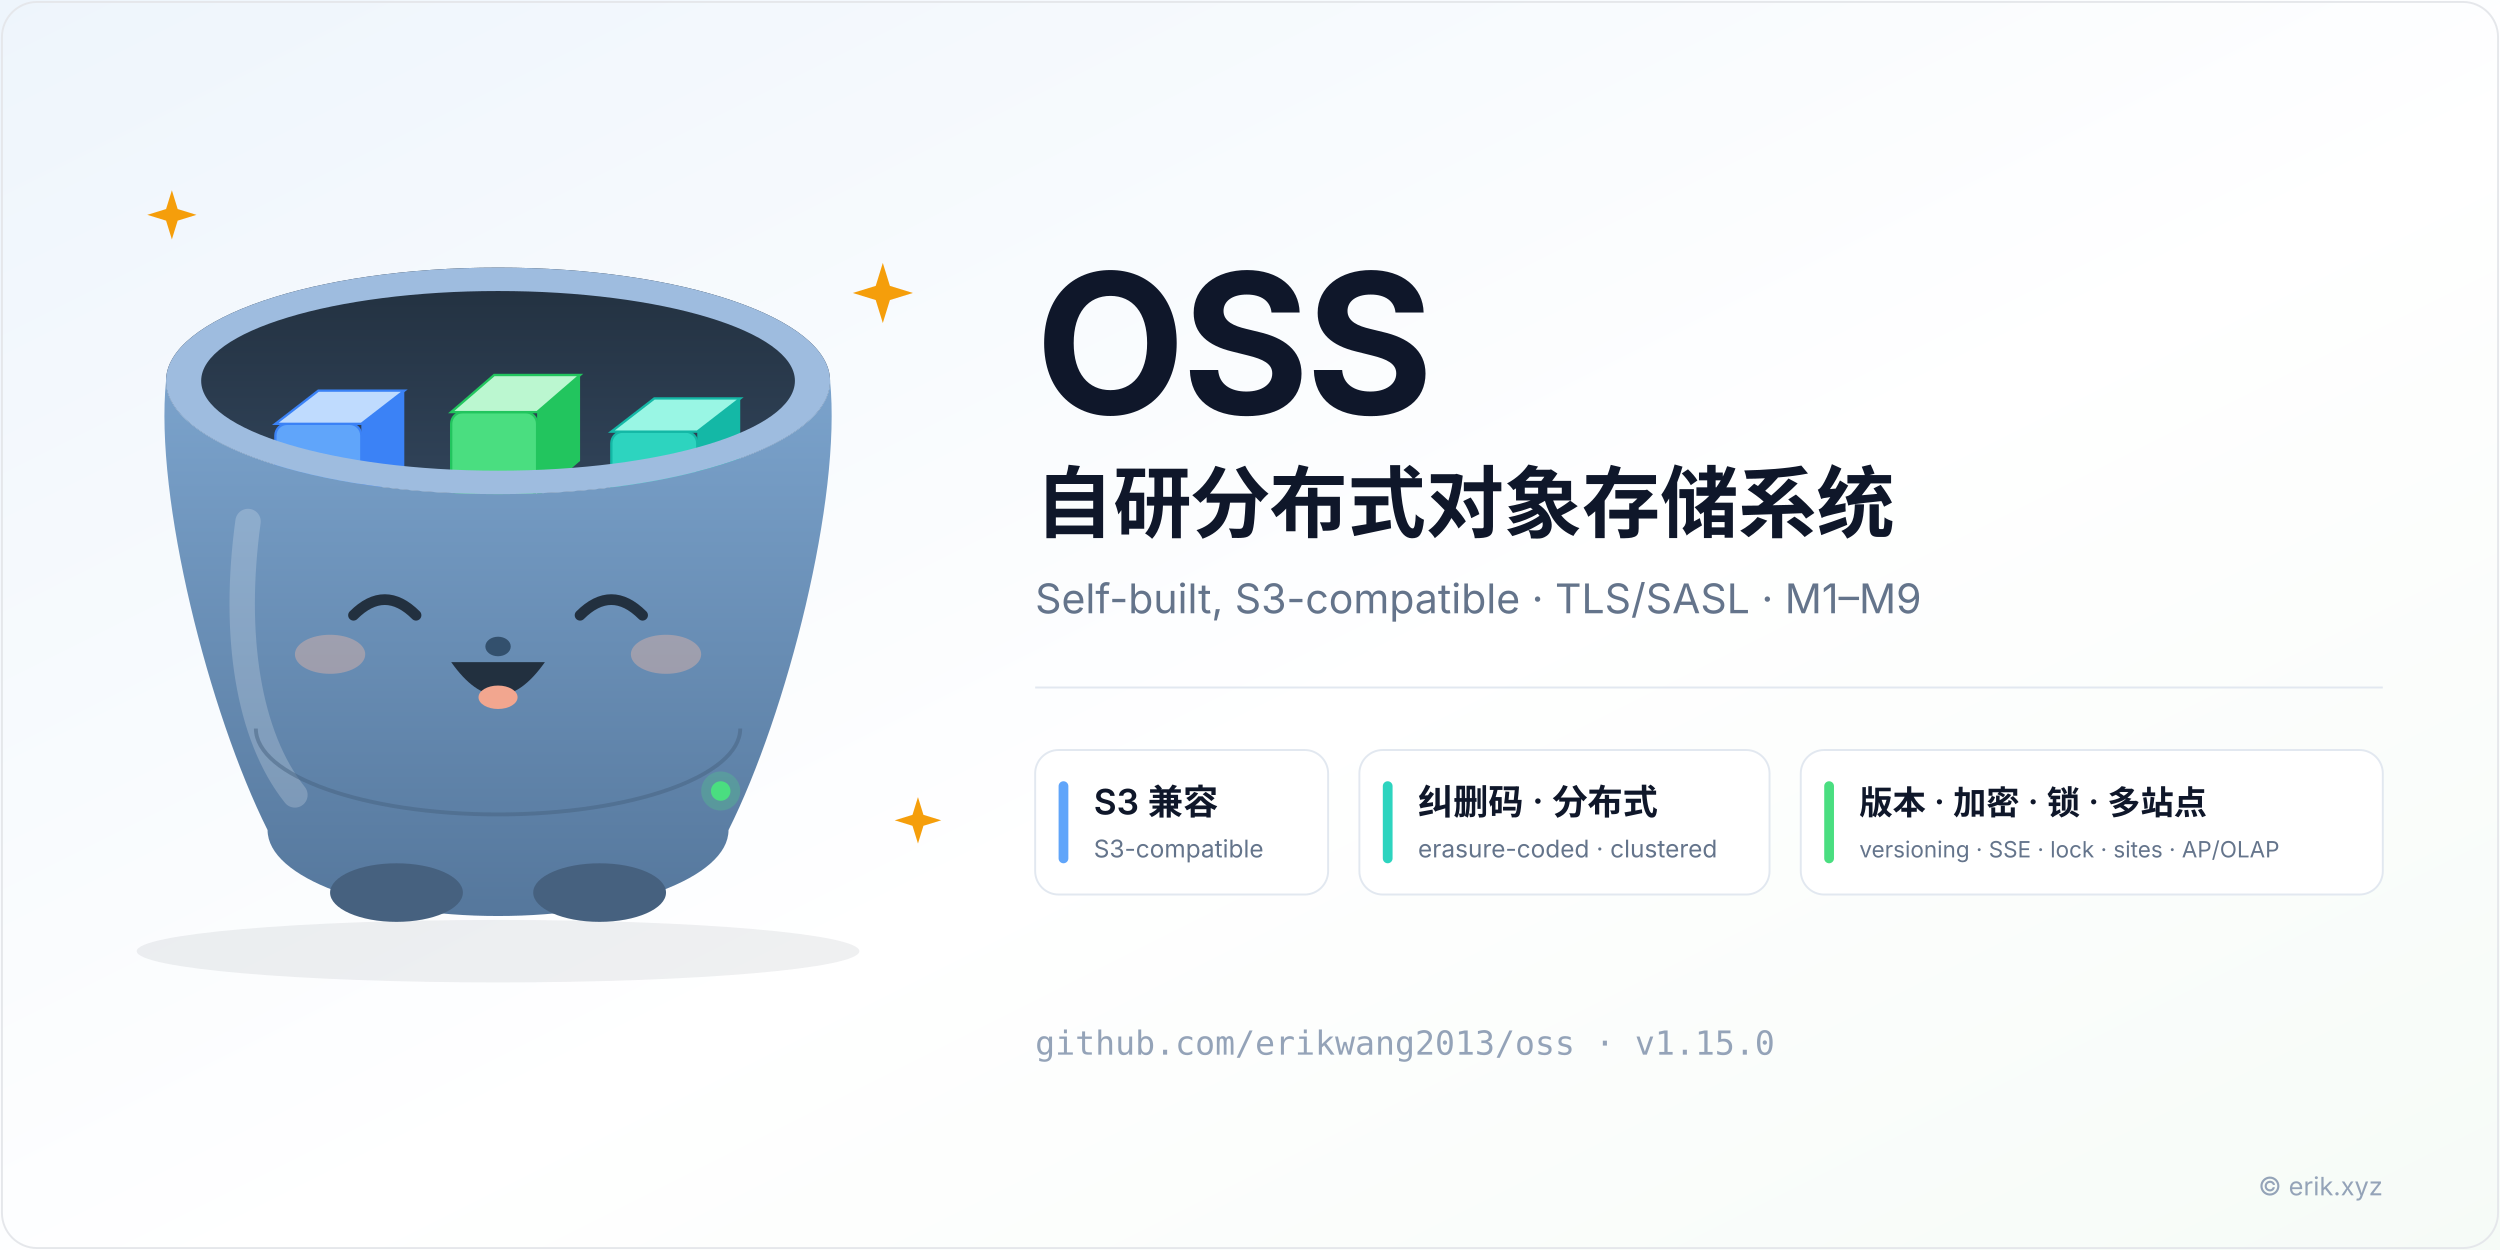
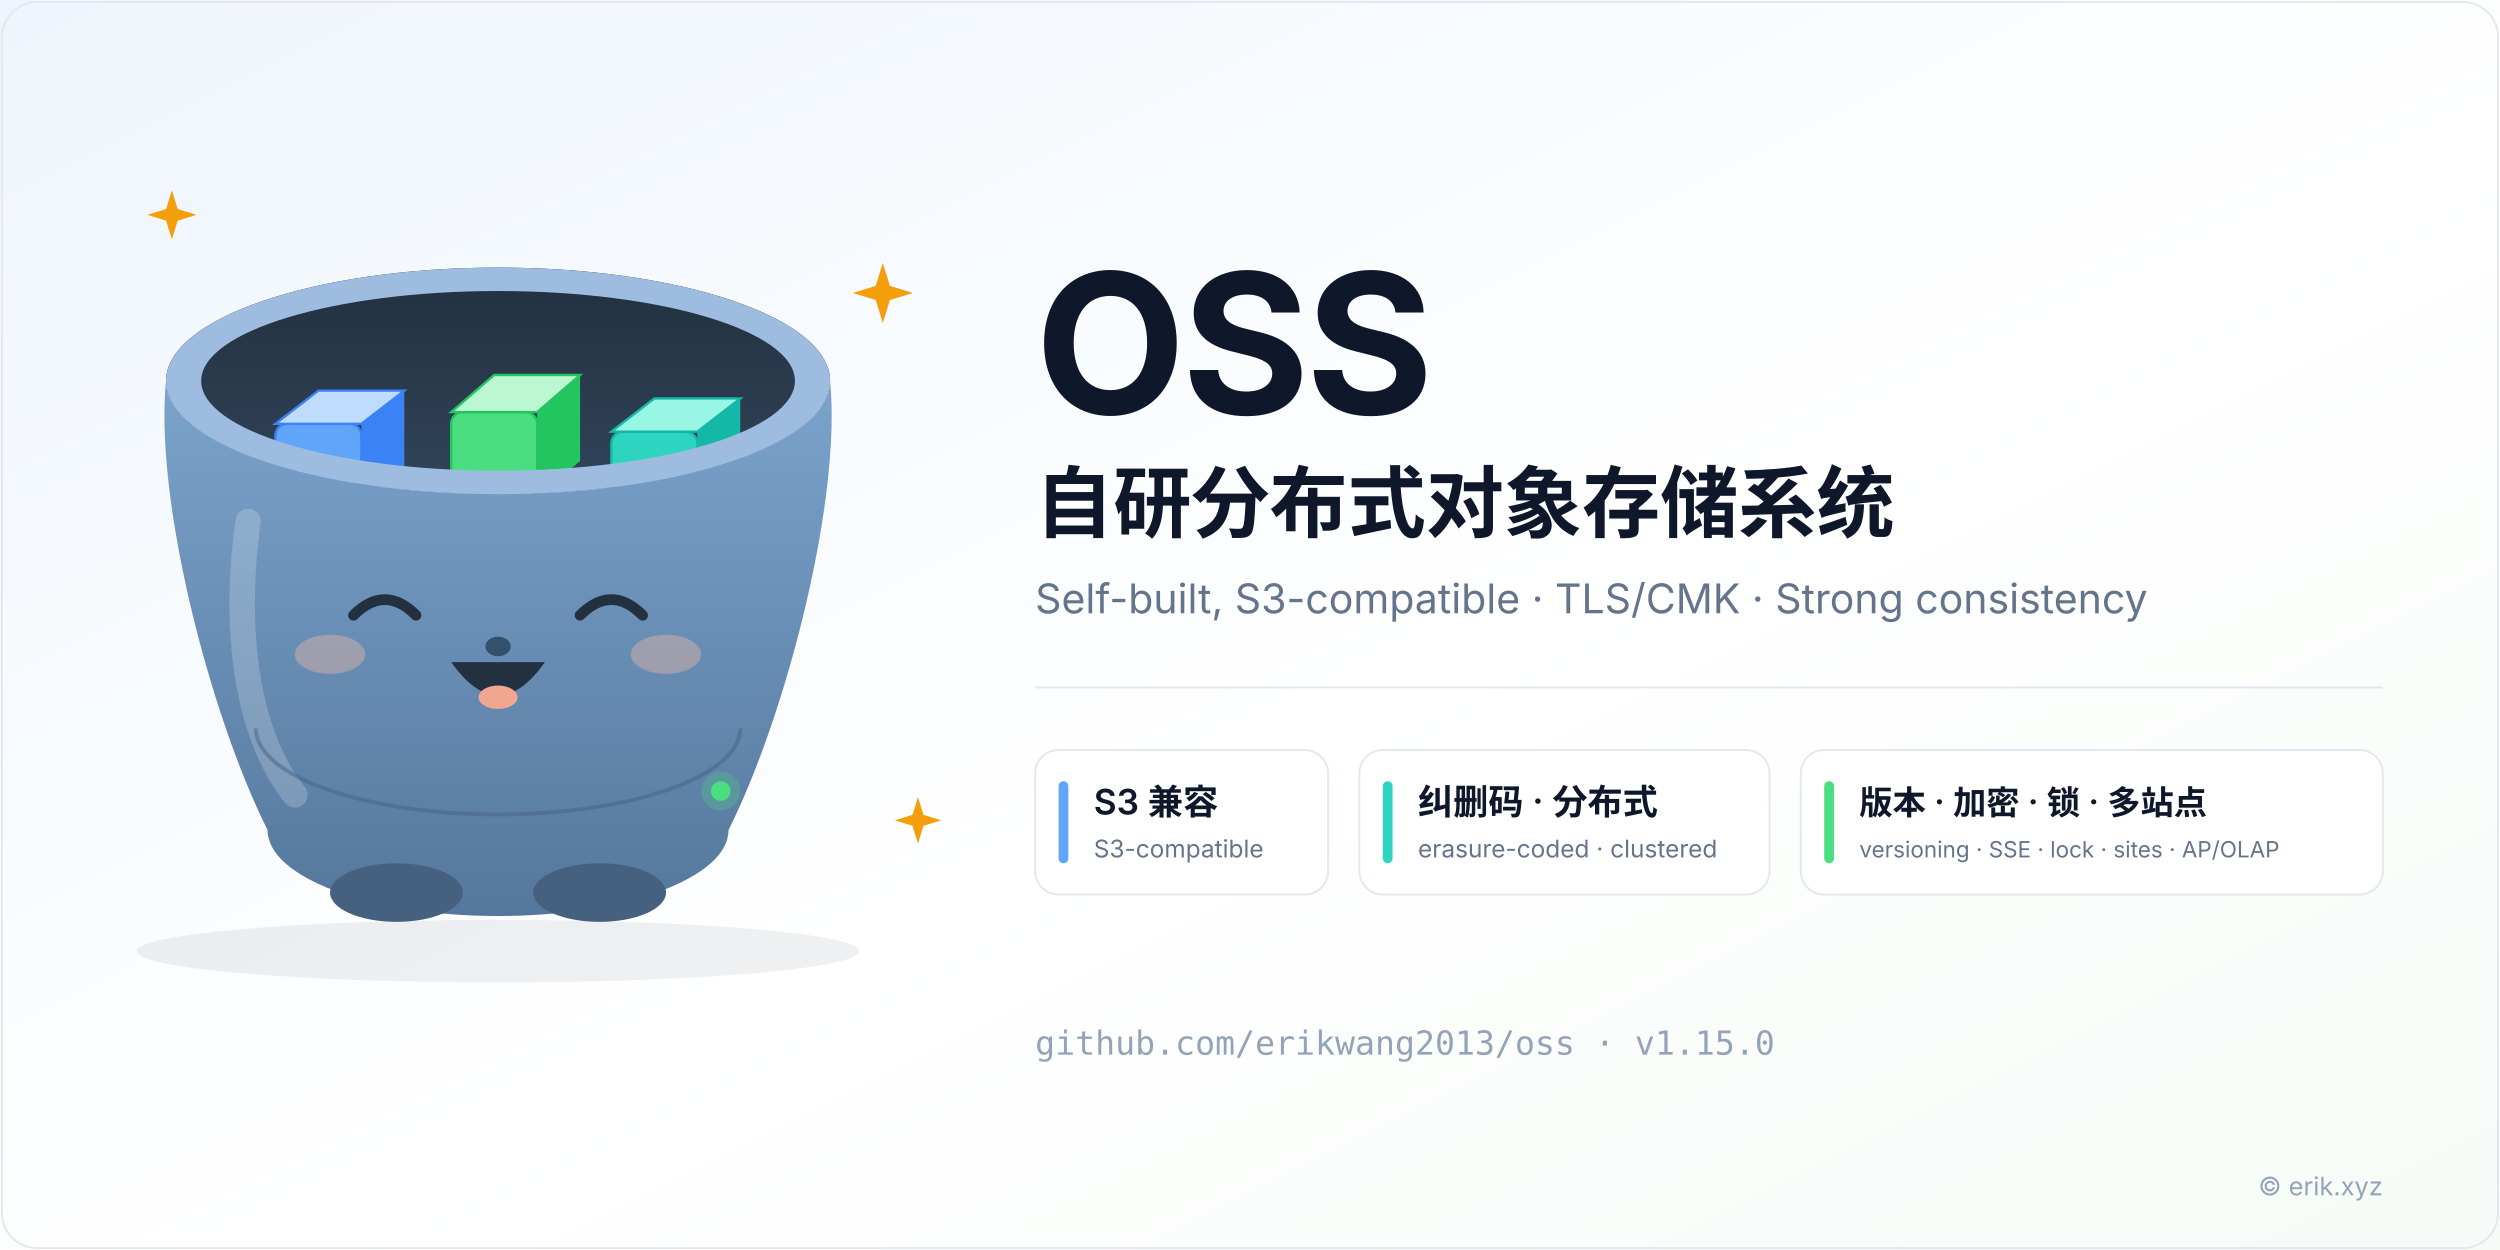
<svg xmlns="http://www.w3.org/2000/svg" xmlns:xlink="http://www.w3.org/1999/xlink" viewBox="0 0 1280 640" width="1280" height="640" font-family="-apple-system, BlinkMacSystemFont, 'Segoe UI', 'Noto Sans SC', 'PingFang SC', 'Microsoft YaHei', sans-serif">
  <defs>
    <linearGradient id="bodyGrad" x1="0" y1="0" x2="0" y2="1">
      <stop offset="0" stop-color="#7ba3cc" />
      <stop offset="1" stop-color="#55779c" />
    </linearGradient>
    <linearGradient id="insideGrad" x1="0" y1="0" x2="0" y2="1">
      <stop offset="0" stop-color="#22303f" />
      <stop offset="1" stop-color="#31445a" />
    </linearGradient>
    <linearGradient id="bgTint" x1="0" y1="0" x2="1" y2="1">
      <stop offset="0" stop-color="#eef5fc" />
      <stop offset="0.55" stop-color="#ffffff" />
      <stop offset="1" stop-color="#f6fbf7" />
    </linearGradient>
    <g id="bucket">
      <ellipse cx="280" cy="492" rx="185" ry="16" fill="#0f172a" opacity="0.07" />
      <ellipse cx="280" cy="200" rx="170" ry="58" fill="url(#insideGrad)" />
      <g>
        <rect x="166" y="222" width="44" height="40" rx="6" fill="#60a5fa" stroke="#3b82f6" stroke-width="1.2" />
        <polygon points="166,222 188,205 232,205 210,222" fill="#bfdbfe" stroke="#3b82f6" stroke-width="1.2" />
        <polygon points="210,222 232,205 232,245 210,262" fill="#3b82f6" />
      </g>
      <g>
        <rect x="256" y="216" width="44" height="44" rx="6" fill="#4ade80" stroke="#22c55e" stroke-width="1.2" />
        <polygon points="256,216 278,197 322,197 300,216" fill="#bbf7d0" stroke="#22c55e" stroke-width="1.2" />
        <polygon points="300,216 322,197 322,241 300,260" fill="#22c55e" />
      </g>
      <g>
        <rect x="338" y="226" width="44" height="38" rx="6" fill="#2dd4bf" stroke="#14b8a6" stroke-width="1.2" />
        <polygon points="338,226 360,209 404,209 382,226" fill="#99f6e4" stroke="#14b8a6" stroke-width="1.2" />
        <polygon points="382,226 404,209 404,245 382,264" fill="#14b8a6" />
      </g>
      <path d="M450,200 A170,58 0 0 1 110,200 C104,260 132,370 162,430 A118,44 0 0 0 398,430 C428,370 456,260 450,200 Z" fill="url(#bodyGrad)" />
      <path d="M152,272 C144,330 152,382 176,412" fill="none" stroke="#ffffff" stroke-width="13" stroke-linecap="round" opacity="0.2" />
      <path d="M156,378 A124,44 0 0 0 404,378" fill="none" stroke="#46617f" stroke-width="2" opacity="0.5" />
      <path fill-rule="evenodd" fill="#9ebcdf" d="M110,200 A170,58 0 0 1 450,200 A170,58 0 0 1 110,200 Z M128,200 A152,46 0 0 0 432,200 A152,46 0 0 0 128,200 Z" />
      <ellipse cx="228" cy="462" rx="34" ry="15" fill="#46617f" />
      <ellipse cx="332" cy="462" rx="34" ry="15" fill="#46617f" />
      <circle cx="394" cy="410" r="10" fill="#4ade80" opacity="0.25" />
      <circle cx="394" cy="410" r="5" fill="#4ade80" />
    </g>
  </defs>
  <rect width="1280" height="640" fill="#ffffff" />
  <rect width="1280" height="640" fill="url(#bgTint)" />
  <rect x="1" y="1" width="1278" height="638" rx="18" fill="none" stroke="#e5e7eb" />
  <g transform="translate(-25,-5)">
    <use xlink:href="#bucket" href="#bucket" />
    <path d="M206,320 Q222,304 238,320" fill="none" stroke="#22303f" stroke-width="5.5" stroke-linecap="round" />
    <path d="M322,320 Q338,304 354,320" fill="none" stroke="#22303f" stroke-width="5.5" stroke-linecap="round" />
    <ellipse cx="194" cy="340" rx="18" ry="10" fill="#f0b9a6" opacity="0.4" />
    <ellipse cx="366" cy="340" rx="18" ry="10" fill="#f0b9a6" opacity="0.4" />
    <ellipse cx="280" cy="336" rx="6.5" ry="5" fill="#33506d" />
    <g transform="translate(280,360)">
      <path d="M-24,-16 Q0,18 24,-16 Z" fill="#22303f" />
      <ellipse cx="0" cy="2" rx="10" ry="6" fill="#f2a68f" />
    </g>
  </g>
  <g transform="translate(452,150) scale(1.1)">
    <path d="M0,-14 L3.3,-3.3 L14,0 L3.3,3.3 L0,14 L-3.3,3.3 L-14,0 L-3.3,-3.3 Z" fill="#f59e0b" />
  </g>
  <g transform="translate(470,420) scale(0.85)">
    <path d="M0,-14 L3.3,-3.3 L14,0 L3.3,3.3 L0,14 L-3.3,3.3 L-14,0 L-3.3,-3.3 Z" fill="#f59e0b" />
  </g>
  <g transform="translate(88,110) scale(0.9)">
    <path d="M0,-14 L3.3,-3.3 L14,0 L3.3,3.3 L0,14 L-3.3,3.3 L-14,0 L-3.3,-3.3 Z" fill="#f59e0b" />
  </g>
  <text x="530" y="212" font-size="100" font-weight="700" fill="#0f172a" letter-spacing="-2">OSS</text>
  <text x="530" y="272" font-size="40" font-weight="600" fill="#0f172a">自研分布式对象存储系统</text>
-   <text x="530" y="314" font-size="21" fill="#64748b">Self-built, S3-compatible · TLS/SASL · M1–M9</text>
+   <text x="530" y="314" font-size="21" fill="#64748b">Self-built, S3-compatible · TLS/CMK · Strong consistency</text>
  <line x1="530" y1="352" x2="1220" y2="352" stroke="#e2e8f0" />
  <g>
    <rect x="530" y="384" width="150" height="74" rx="12" fill="#ffffff" stroke="#e2e8f0" />
    <rect x="542" y="400" width="5" height="42" rx="2.5" fill="#60a5fa" />
    <text x="560" y="417" font-size="18" font-weight="600" fill="#0f172a">S3 兼容</text>
    <text x="560" y="439" font-size="12.5" fill="#64748b">S3-compatible</text>
  </g>
  <g>
    <rect x="696" y="384" width="210" height="74" rx="12" fill="#ffffff" stroke="#e2e8f0" />
    <rect x="708" y="400" width="5" height="42" rx="2.5" fill="#2dd4bf" />
    <text x="726" y="417" font-size="18" font-weight="600" fill="#0f172a">纠删码 · 分布式</text>
    <text x="726" y="439" font-size="12.5" fill="#64748b">erasure-coded · clustered</text>
  </g>
  <g>
    <rect x="922" y="384" width="298" height="74" rx="12" fill="#ffffff" stroke="#e2e8f0" />
    <rect x="934" y="400" width="5" height="42" rx="2.5" fill="#4ade80" />
    <text x="952" y="417" font-size="17" font-weight="600" fill="#0f172a">版本 · 加密 · 锁 · 多站点</text>
    <text x="952" y="439" font-size="11.5" fill="#64748b">versioning · SSE · lock · sites · AP/OLAP</text>
  </g>
  <text x="530" y="540" font-size="17" fill="#94a3b8" font-family="ui-monospace, SFMono-Regular, Menlo, monospace">github.com/erikwang2013/oss · v1.15.0</text>
  <text x="1220" y="612" font-size="13" fill="#94a3b8" text-anchor="end">© erik.xyz</text>
</svg>
